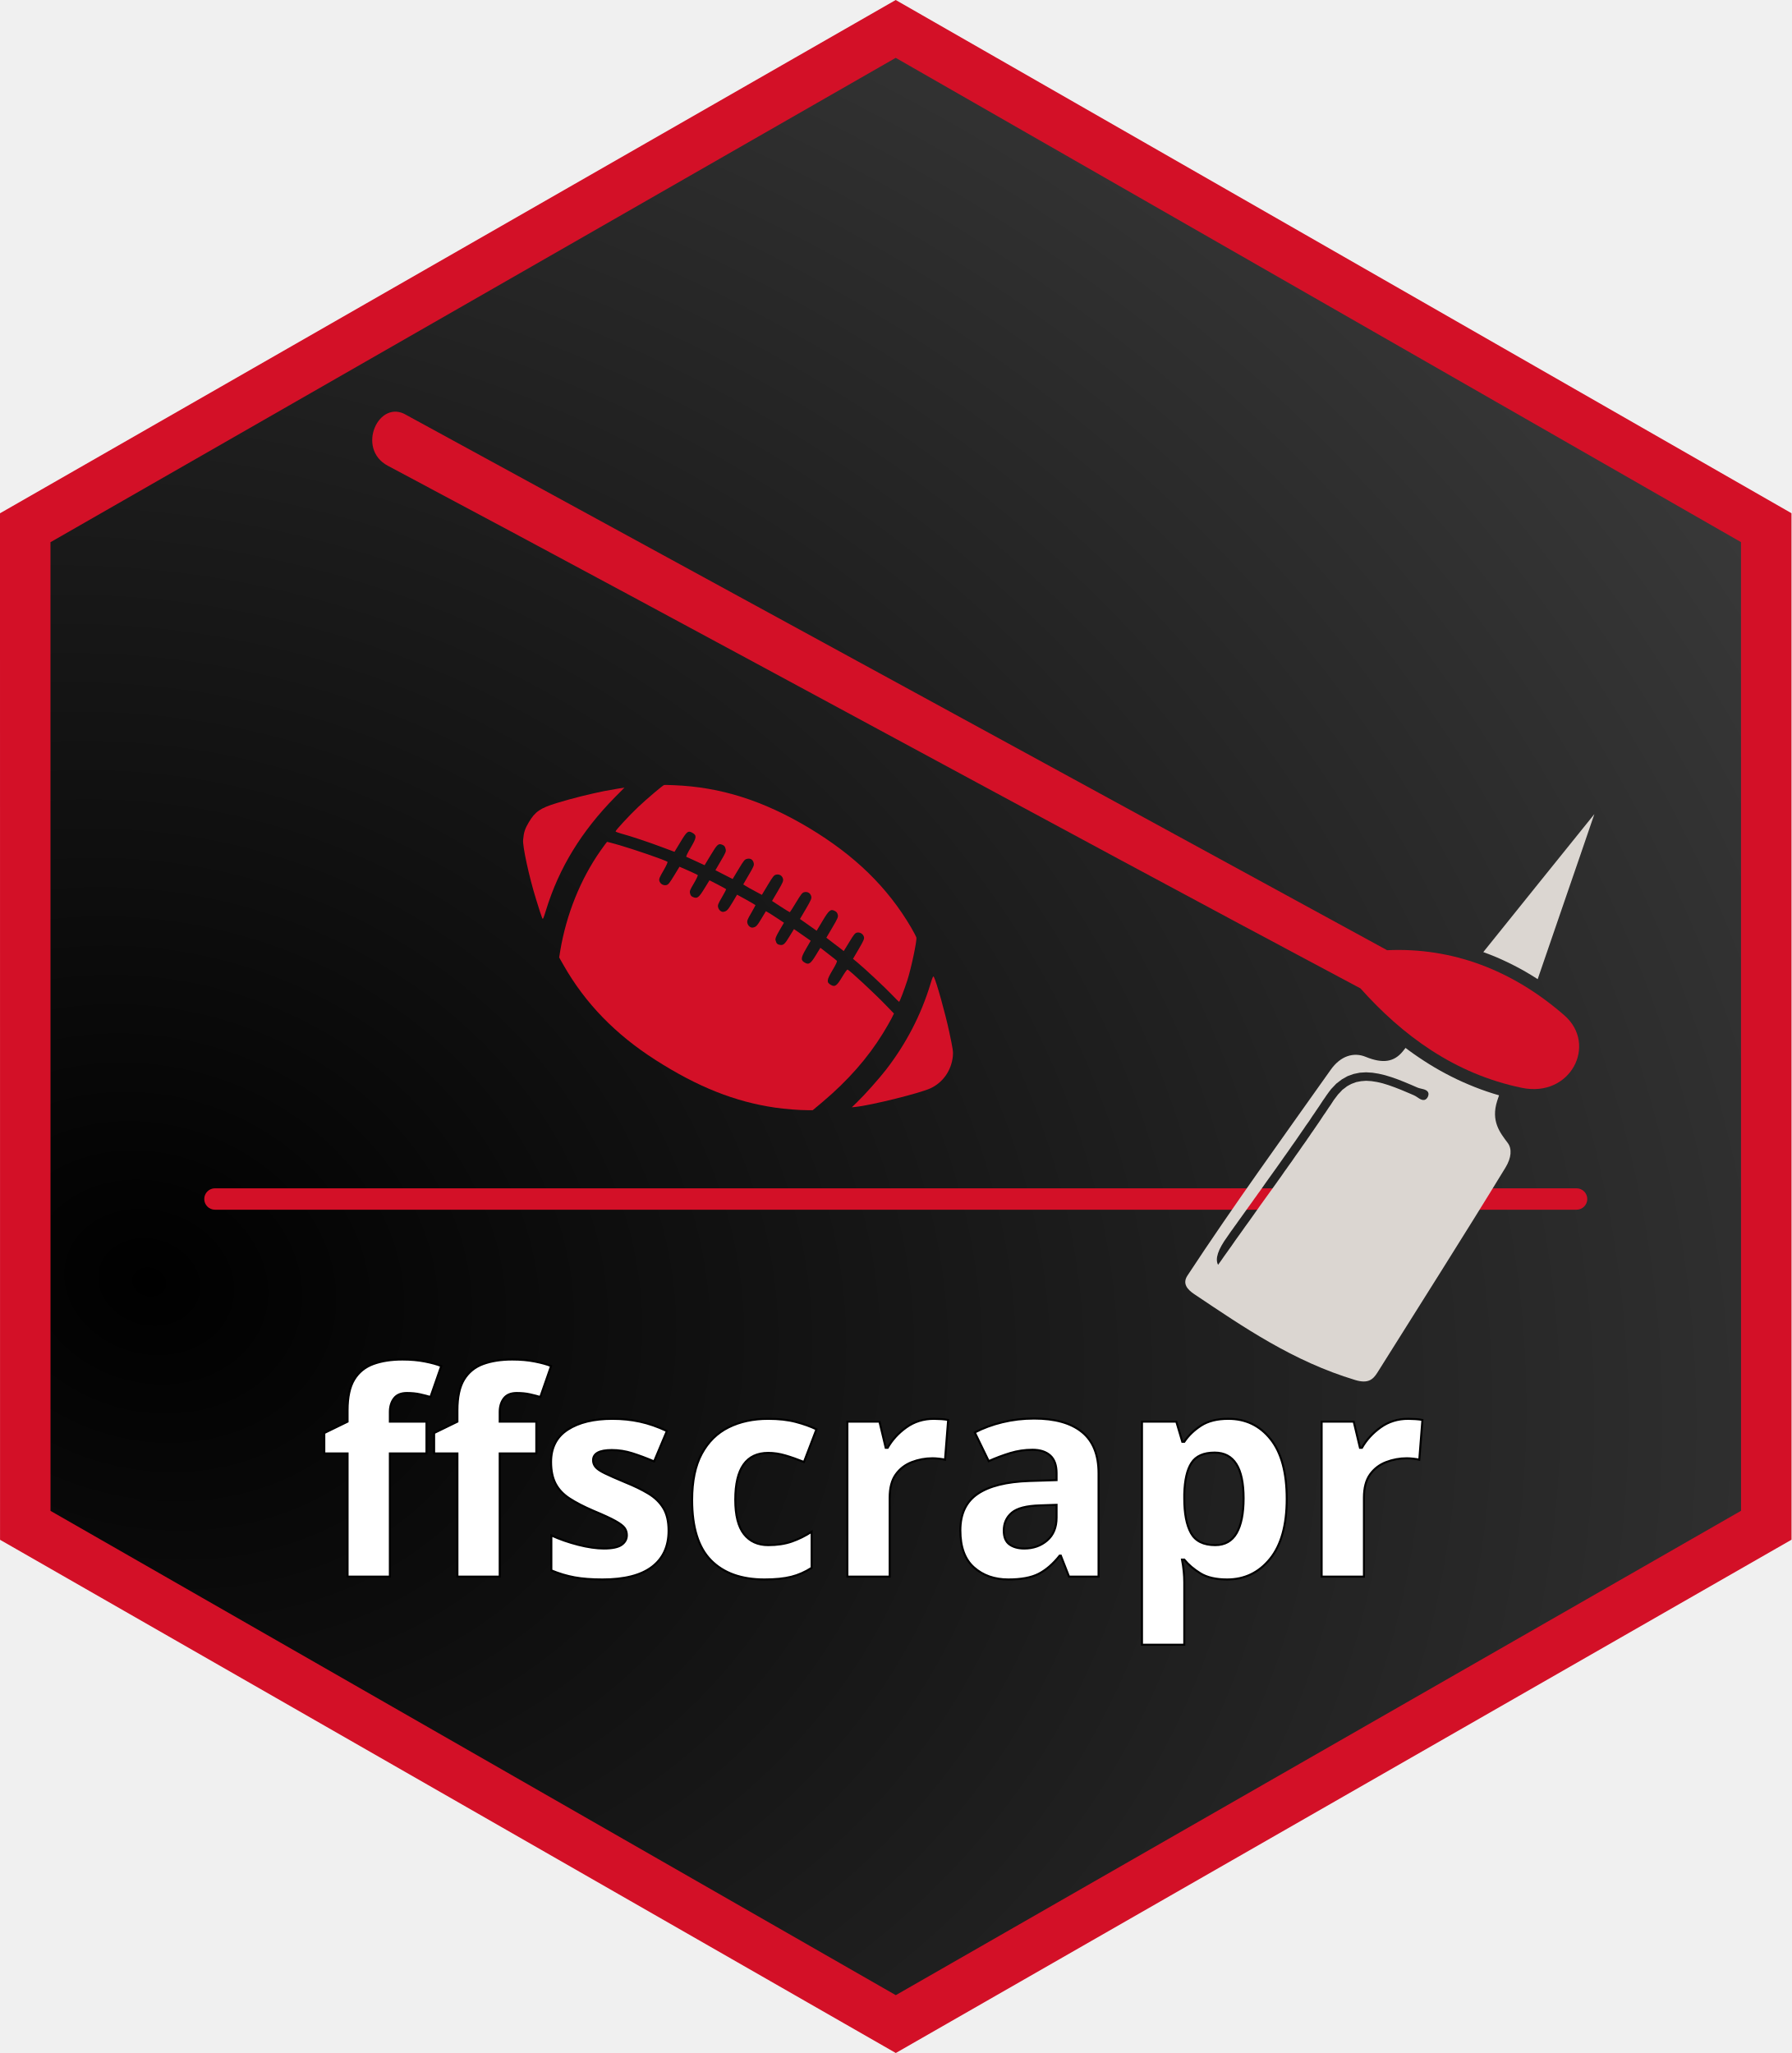
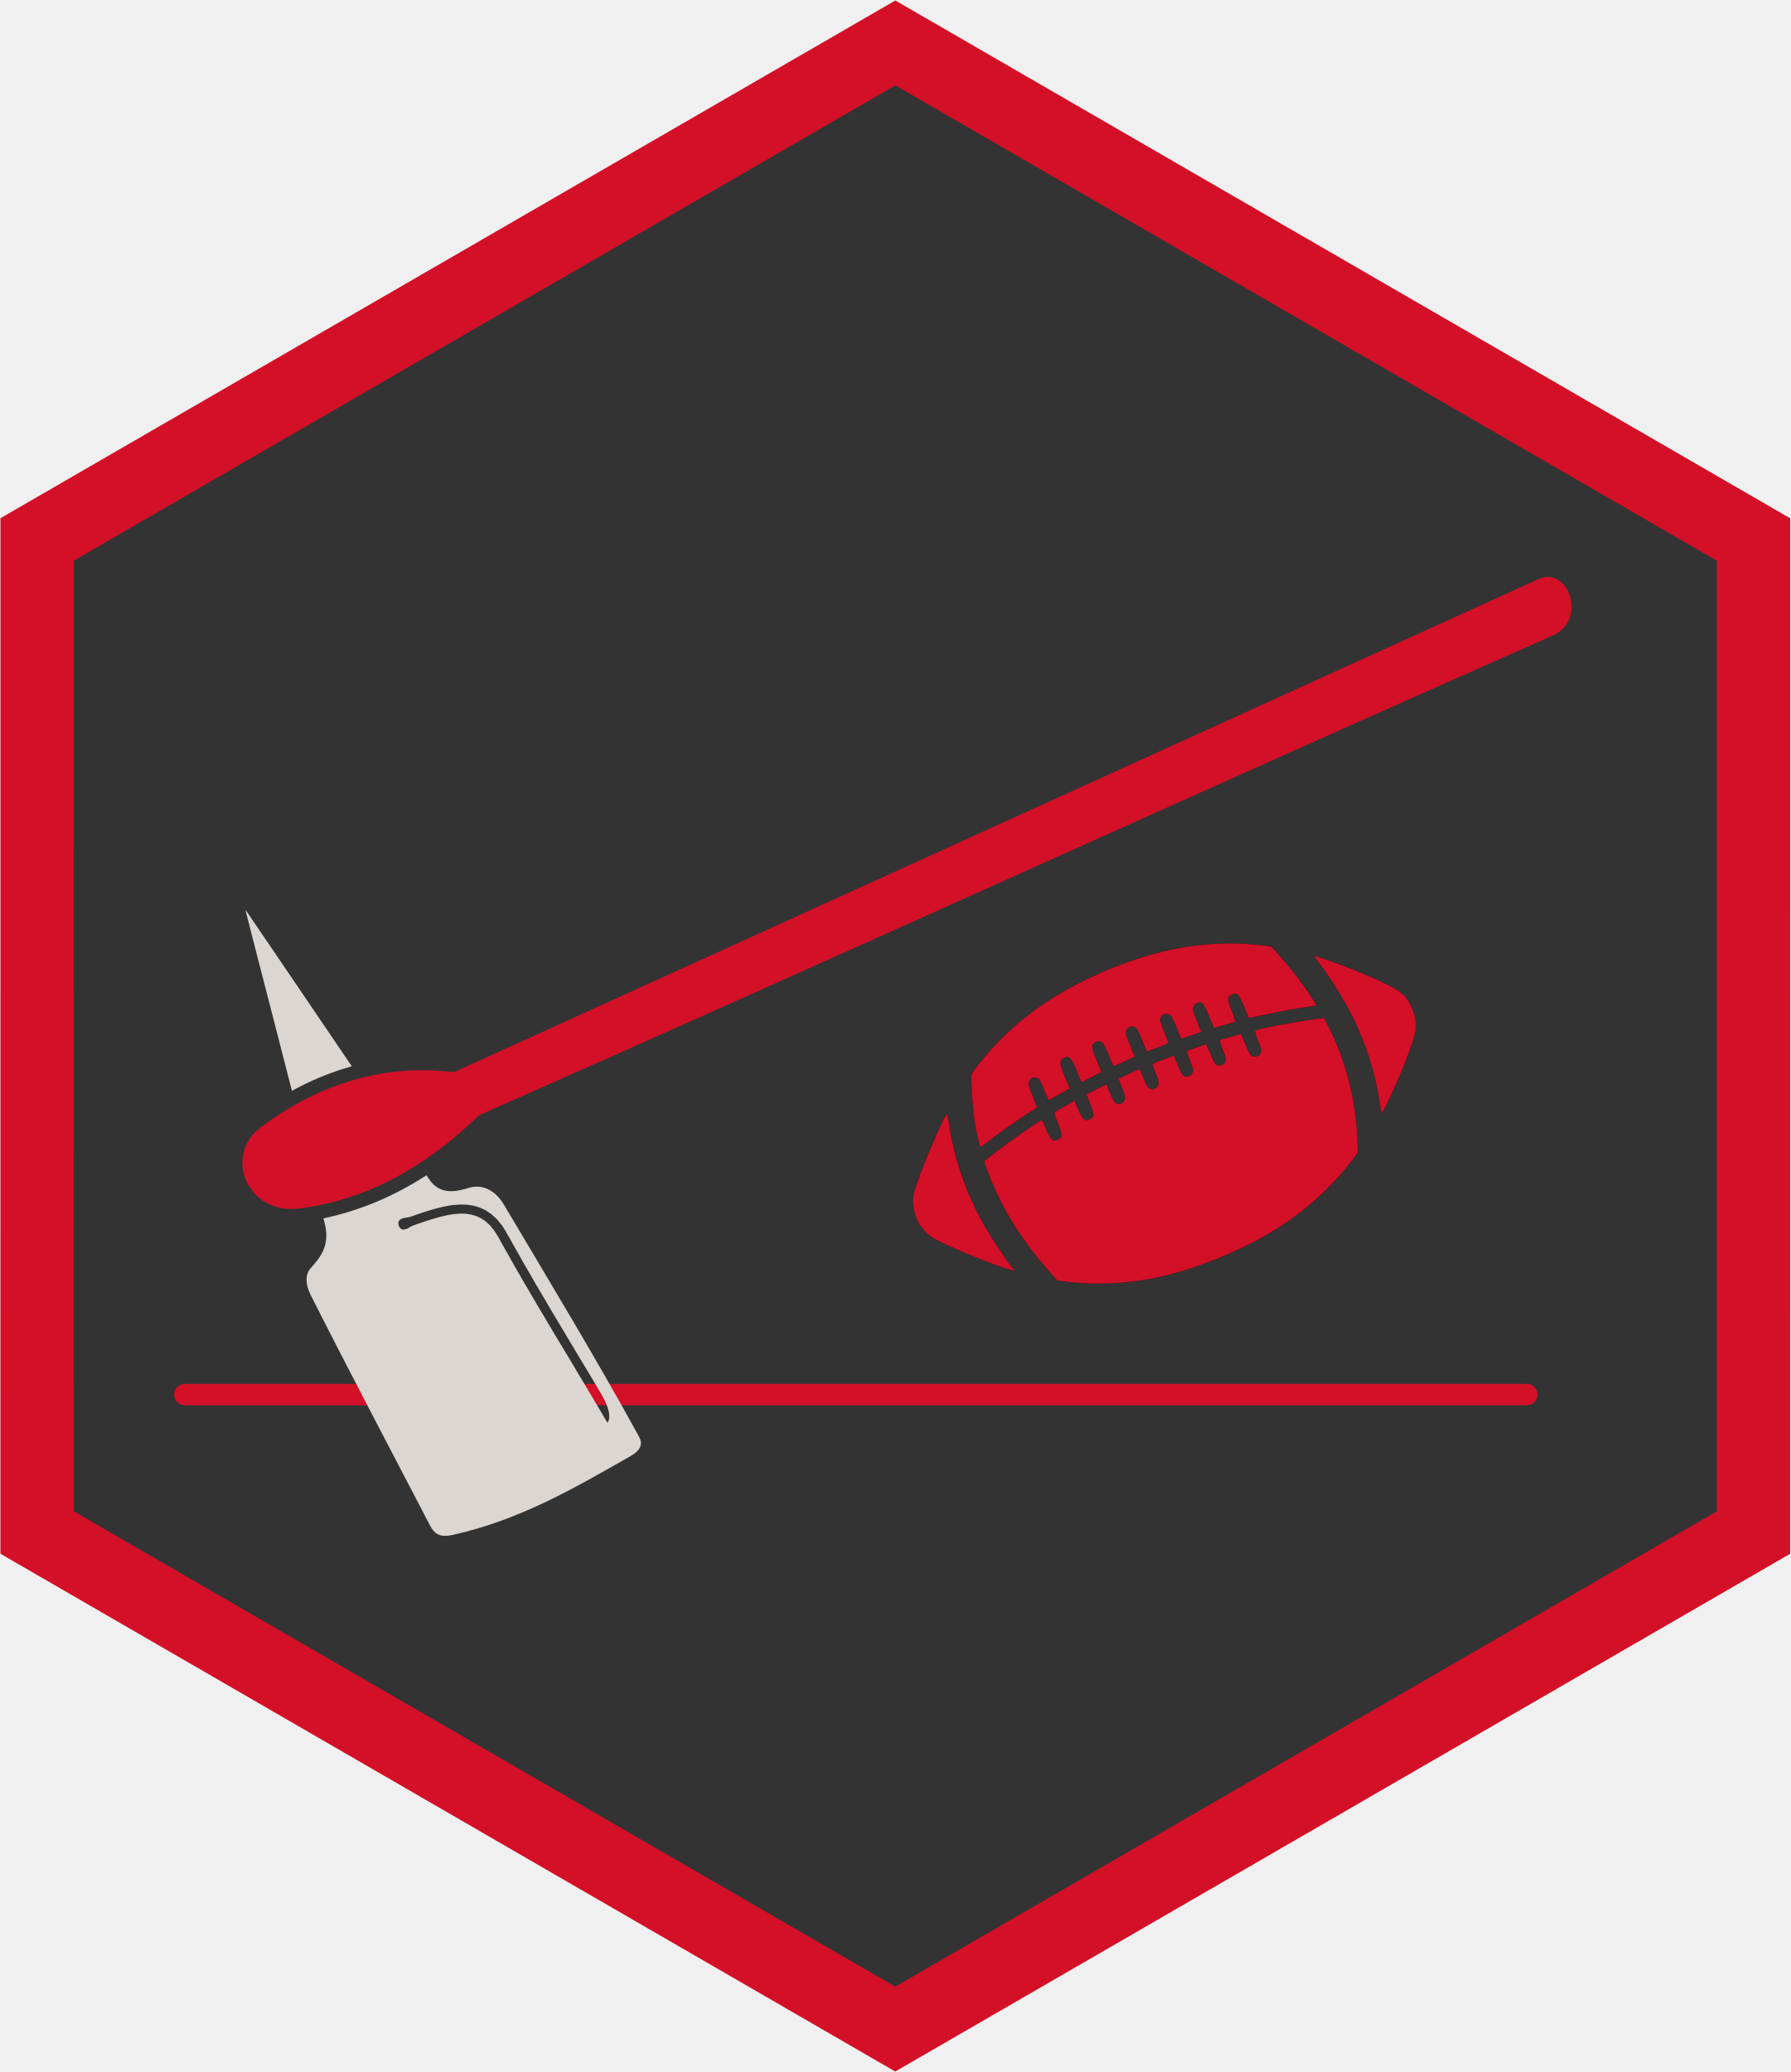
- <svg xmlns="http://www.w3.org/2000/svg" xmlns:xlink="http://www.w3.org/1999/xlink" version="1.1" id="Capa_1" x="0px" y="0px" viewBox="0 0 1683.24 1929.071" xml:space="preserve" width="1683.24" height="1929.071">
-   <defs id="defs39">
-     <radialGradient xlink:href="#linearGradient58324" id="radialGradient58326" cx="15.875" cy="175.127" fx="15.875" fy="175.127" r="107.68" gradientTransform="matrix(2.798147,0.9253449,-0.7737954,2.339878,172.4933,15.56589)" gradientUnits="userSpaceOnUse" />
-     <linearGradient id="linearGradient58324">
-       <stop style="stop-color:#000000;stop-opacity:1" offset="0" id="stop58320" />
-       <stop style="stop-color:#4d4d4d;stop-opacity:1" offset="1" id="stop58322" />
-     </linearGradient>
-     <marker orient="auto" refY="0" refX="0" id="Arrow2Lend" style="overflow:visible">
-       <path id="path1692" style="fill:#d31027;fill-opacity:1;fill-rule:evenodd;stroke:#d31027;stroke-width:0.625;stroke-linejoin:round;stroke-opacity:1" d="M 8.719,4.034 -2.207,0.016 8.719,-4.002 c -1.745,2.372 -1.735,5.617 -6e-7,8.035 z" transform="matrix(-0.8,0,0,-0.8,-0.8,0)" />
-     </marker>
-   </defs>
-   <path style="fill:url(#radialGradient58326);fill-opacity:1;stroke:#d31027;stroke-width:6.026;stroke-linecap:round;stroke-linejoin:miter;stroke-miterlimit:4;stroke-dasharray:none;stroke-opacity:1;paint-order:normal" id="path821" d="m 66.601,469.293 -0.005,-120.005 103.925,-60.007 103.93,59.998 0.005,120.005 -103.925,60.007 z" transform="matrix(7.869786,0,0,7.810999,-500.3853,-2232.396)" />
-   <rect style="fill:#d31027;fill-opacity:1;stroke:none;stroke-width:47.244;stroke-linecap:round;stroke-linejoin:miter;stroke-miterlimit:4;stroke-dasharray:none;stroke-dashoffset:0;stroke-opacity:1;paint-order:normal" id="rect4552" width="1299.431" height="20.105" x="191.905" y="1116.582" ry="10.053" />
-   <g transform="matrix(-0.3362707,0.1086631,0.1098456,0.3372577,806.5805,667.4423)" id="g14-39" style="fill:#d31027;fill-opacity:1;stroke:#000000;stroke-width:1.026">
-     <g transform="matrix(0.0997661,-0.00658435,-0.00663306,-0.09979668,1.96314,544.8839)" id="g12-2" style="fill:#d31027;fill-opacity:1;stroke:#000000;stroke-width:1.026">
-       <path d="m 7412.9,5004.9 c -120.7,-7.7 -291.2,-19.2 -377.5,-26.8 l -157.1,-15.3 306.6,-183.9 c 1086.4,-659.1 1904.5,-1454.2 2513.8,-2452.4 130.3,-212.7 143.7,-229.9 153.3,-182 5.7,30.6 23,264.4 34.5,523.1 32.6,620.8 3.8,1444.6 -55.6,1609.4 -65.1,187.8 -120.7,274 -260.6,413.8 -233.7,233.7 -387,291.2 -854.5,314.2 -377.5,21 -971.5,19.1 -1302.9,-0.1 z" id="path4" style="fill:#d31027;fill-opacity:1;stroke:#000000;stroke-width:1.026" />
-       <path d="M 5592.7,4707.9 C 4397.1,4357.3 3387.4,3736.5 2383.4,2732.5 1385.2,1732.4 751,703.5 406.1,-484.4 c -36.4,-126.4 -67.1,-256.7 -69,-289.3 -1.9,-74.7 333.4,-756.8 513.5,-1042.3 145.6,-229.9 335.3,-498.2 352.5,-498.2 5.8,1.9 67.1,101.5 136,224.2 124.5,222.2 538.4,864.1 689.8,1069.1 l 80.5,109.2 -212.6,214.7 c -182,183.9 -212.7,226.1 -212.7,277.8 0,82.4 72.8,155.2 155.2,155.2 51.7,0 92,-30.7 258.7,-195.4 l 199.2,-193.6 42.2,55.6 c 24.9,30.6 105.4,132.2 182,228 l 136,172.4 -222.2,224.2 c -203.1,205 -222.3,231.8 -222.3,295.1 0,53.6 13.4,80.5 55.6,116.9 90.1,78.5 143.7,53.6 383.2,-185.9 l 210.8,-208.8 176.3,205 176.3,205 -220.3,222.3 c -193.5,197.3 -218.4,229.9 -218.4,289.3 0,86.2 65.1,149.4 153.3,149.4 55.6,0 90.1,-26.8 277.8,-210.8 116.9,-115 218.4,-210.8 224.2,-210.8 5.7,0 93.9,90.1 197.3,201.2 l 187.8,203.1 -214.8,216.5 c -187.8,191.6 -212.7,224.2 -212.7,283.6 0,86.2 65.1,149.4 153.3,149.4 55.6,0 92,-26.8 279.7,-212.7 l 216.5,-214.6 149.4,136 c 82.4,72.8 174.4,160.9 205,193.5 l 57.5,59.4 -205,208.8 c -185.9,185.9 -205,214.6 -205,277.8 0,92 53.6,145.6 147.5,145.6 63.2,0 90,-19.2 285.5,-212.7 l 214.6,-212.7 193.5,168.6 193.5,168.6 -201.2,205 c -189.7,191.6 -201.2,206.9 -201.2,281.6 0,61.3 11.5,86.2 49.8,116.9 95.8,74.7 130.3,57.5 371.7,-182 l 226.1,-222.3 197.3,159 c 109.2,86.2 206.9,164.8 218.4,174.4 11.5,9.6 -55.6,90 -168.6,203.1 -220.3,222.3 -243.3,275.9 -151.4,367.9 99.6,99.6 136,84.3 377.5,-155.2 l 214.6,-210.8 293.1,201.2 c 306.6,212.7 745.3,492.4 963.7,613.1 70.9,40.2 128.4,80.5 128.4,90.1 0,24.9 -454.1,320 -737.6,479 -281.7,157.1 -779.8,400.4 -818.1,400.4 -13.3,-1.6 -124.4,-30.4 -245.1,-66.8 z" id="path6" style="fill:#d31027;fill-opacity:1;stroke:#000000;stroke-width:1.026" />
-       <path d="M 7401.4,3527.7 C 7000.9,3292 6361,2876.3 6255.6,2780.5 c -11.5,-9.6 51.7,-90 157.1,-197.3 147.5,-149.5 176.3,-187.8 176.3,-239.5 0,-82.4 -72.8,-155.2 -155.2,-155.2 -51.7,0 -92,30.7 -258.7,193.5 l -197.4,193.5 -201.2,-155.2 c -111.1,-86.2 -206.9,-166.7 -214.6,-176.3 -7.7,-11.5 61.3,-95.8 153.3,-187.8 147.5,-147.5 164.8,-172.4 164.8,-235.7 0,-53.6 -11.5,-80.5 -49.8,-109.2 -97.7,-76.6 -145.6,-57.5 -348.7,139.9 l -187.8,182 -185.8,-162.9 c -101.5,-90 -185.8,-168.6 -185.8,-176.3 0,-5.8 72.8,-86.2 162.9,-178.2 143.7,-145.6 162.9,-174.4 162.9,-235.7 0,-74.7 -51.7,-143.7 -109.2,-147.5 -88.1,-5.7 -122.6,15.3 -287.4,178.2 L 4677,1485.1 4473.9,1297.3 c -111.1,-105.4 -203.1,-193.5 -203.1,-199.3 0,-3.8 72.8,-84.3 162.9,-176.3 143.7,-145.6 162.9,-174.4 162.9,-235.7 0,-74.7 -51.7,-143.7 -111.1,-147.5 -84.3,-5.7 -120.7,15.3 -275.9,170.5 l -166.7,164.8 -42.2,-38.3 c -23,-19.2 -109.2,-113 -195.4,-205 L 3652,461.9 3818.7,293.3 c 134.1,-138 164.8,-180.1 164.8,-228 0,-88.1 -19.2,-120.7 -84.3,-147.5 -84.3,-36.4 -132.2,-9.6 -308.5,164.8 L 3435.5,233.9 3259,31.1 l -178.2,-205 172.4,-176.3 c 195.4,-199.2 216.5,-256.7 126.5,-344.9 -88.1,-90.1 -147.5,-69 -335.3,115 l -166.7,162.9 -160.9,-205 c -90,-115 -170.5,-218.4 -178.2,-233.7 -11.5,-17.2 38.3,-80.5 168.6,-210.8 220.3,-220.3 241.4,-274 147.5,-367.9 -92,-92 -147.5,-70.9 -348.7,128.4 -92,92 -174.4,160.9 -185.8,153.3 -49.8,-30.7 -544.1,-793.2 -768.3,-1186 l -139.9,-243.4 95.8,-111.1 c 51.7,-59.4 197.4,-208.8 321.9,-329.6 548,-530.7 1207.1,-982.9 1994.5,-1366.1 l 314.2,-151.4 128.4,32.6 c 208.8,51.7 580.5,176.3 825.8,277.8 992.5,408.1 1860.4,1032.7 2764.8,1992.6 867.9,917.8 1440.8,1912.1 1749.3,3023.4 l 65.1,235.7 -72.8,168.6 c -394.7,892.8 -986.7,1701.4 -1688,2304.9 -120.7,103.5 -224.2,187.8 -229.9,187.8 -7.7,0 -132.2,-70.9 -279.7,-155.2 z" id="path8" style="fill:#d31027;fill-opacity:1;stroke:#000000;stroke-width:1.026" />
-       <path d="m 143.7,-1898.3 c -34.5,-130.3 -55.6,-1013.6 -36.4,-1509.8 19.2,-482.8 24.9,-534.6 67.1,-653.3 130.3,-350.6 417.7,-601.6 770.2,-674.4 285.5,-61.3 1645.8,-57.5 2075,3.8 l 92,13.4 -162.9,93.9 c -249.1,141.8 -731.9,469.4 -965.6,651.4 -689.9,540.3 -1257,1176.4 -1703.4,1912.1 -103.5,170.5 -126.5,197.3 -136,162.9 z" id="path10" style="fill:#d31027;fill-opacity:1;stroke:#000000;stroke-width:1.026" />
+ <svg xmlns="http://www.w3.org/2000/svg" width="207.266mm" height="239.836mm" viewBox="0 0 207.266 239.836" version="1.1" id="svg51">
+   <defs id="defs45" />
+   <g id="layer1" transform="translate(-0.6613685,-55.57224)">
+     <path transform="matrix(-0.9558353,0,0,0.9578825,267.2893,-216.5573)" id="path821" style="fill:#333333;fill-opacity:1;stroke:#d31027;stroke-width:8.883;stroke-linecap:round;stroke-linejoin:miter;stroke-miterlimit:4;stroke-dasharray:none;stroke-opacity:1;paint-order:normal" d="m 66.601,469.293 -0.005,-120.005 103.925,-60.007 103.93,59.998 0.005,120.005 -103.925,60.007 z" />
+     <rect ry="1.233" y="215.765" x="-178.631" height="2.466" width="157.824" id="rect4552" style="fill:#d31027;fill-opacity:1;stroke:none;stroke-width:22.019;stroke-linecap:round;stroke-linejoin:miter;stroke-miterlimit:4;stroke-dasharray:none;stroke-dashoffset:0;stroke-opacity:1;paint-order:normal" transform="scale(-1,1)" />
+     <g style="fill:#d31027;fill-opacity:1;stroke:#000000;stroke-width:3.508" id="g14-39" transform="matrix(0.04302932,0.02136414,-0.02135335,0.04356203,124.616,152.0011)">
+       <g style="fill:#d31027;fill-opacity:1;stroke:#000000;stroke-width:3.508" id="g12-2" transform="matrix(0.0997661,-0.00658435,-0.00663306,-0.09979668,1.96314,544.8839)">
+         <path style="fill:#d31027;fill-opacity:1;stroke:#000000;stroke-width:3.508" id="path4" d="m 7412.9,5004.9 c -120.7,-7.7 -291.2,-19.2 -377.5,-26.8 l -157.1,-15.3 306.6,-183.9 c 1086.4,-659.1 1904.5,-1454.2 2513.8,-2452.4 130.3,-212.7 143.7,-229.9 153.3,-182 5.7,30.6 23,264.4 34.5,523.1 32.6,620.8 3.8,1444.6 -55.6,1609.4 -65.1,187.8 -120.7,274 -260.6,413.8 -233.7,233.7 -387,291.2 -854.5,314.2 -377.5,21 -971.5,19.1 -1302.9,-0.1 z" />
+         <path style="fill:#d31027;fill-opacity:1;stroke:#000000;stroke-width:3.508" id="path6" d="M 5592.7,4707.9 C 4397.1,4357.3 3387.4,3736.5 2383.4,2732.5 1385.2,1732.4 751,703.5 406.1,-484.4 c -36.4,-126.4 -67.1,-256.7 -69,-289.3 -1.9,-74.7 333.4,-756.8 513.5,-1042.3 145.6,-229.9 335.3,-498.2 352.5,-498.2 5.8,1.9 67.1,101.5 136,224.2 124.5,222.2 538.4,864.1 689.8,1069.1 l 80.5,109.2 -212.6,214.7 c -182,183.9 -212.7,226.1 -212.7,277.8 0,82.4 72.8,155.2 155.2,155.2 51.7,0 92,-30.7 258.7,-195.4 l 199.2,-193.6 42.2,55.6 c 24.9,30.6 105.4,132.2 182,228 l 136,172.4 -222.2,224.2 c -203.1,205 -222.3,231.8 -222.3,295.1 0,53.6 13.4,80.5 55.6,116.9 90.1,78.5 143.7,53.6 383.2,-185.9 l 210.8,-208.8 176.3,205 176.3,205 -220.3,222.3 c -193.5,197.3 -218.4,229.9 -218.4,289.3 0,86.2 65.1,149.4 153.3,149.4 55.6,0 90.1,-26.8 277.8,-210.8 116.9,-115 218.4,-210.8 224.2,-210.8 5.7,0 93.9,90.1 197.3,201.2 l 187.8,203.1 -214.8,216.5 c -187.8,191.6 -212.7,224.2 -212.7,283.6 0,86.2 65.1,149.4 153.3,149.4 55.6,0 92,-26.8 279.7,-212.7 l 216.5,-214.6 149.4,136 c 82.4,72.8 174.4,160.9 205,193.5 l 57.5,59.4 -205,208.8 c -185.9,185.9 -205,214.6 -205,277.8 0,92 53.6,145.6 147.5,145.6 63.2,0 90,-19.2 285.5,-212.7 l 214.6,-212.7 193.5,168.6 193.5,168.6 -201.2,205 c -189.7,191.6 -201.2,206.9 -201.2,281.6 0,61.3 11.5,86.2 49.8,116.9 95.8,74.7 130.3,57.5 371.7,-182 l 226.1,-222.3 197.3,159 c 109.2,86.2 206.9,164.8 218.4,174.4 11.5,9.6 -55.6,90 -168.6,203.1 -220.3,222.3 -243.3,275.9 -151.4,367.9 99.6,99.6 136,84.3 377.5,-155.2 l 214.6,-210.8 293.1,201.2 c 306.6,212.7 745.3,492.4 963.7,613.1 70.9,40.2 128.4,80.5 128.4,90.1 0,24.9 -454.1,320 -737.6,479 -281.7,157.1 -779.8,400.4 -818.1,400.4 -13.3,-1.6 -124.4,-30.4 -245.1,-66.8 z" />
+         <path style="fill:#d31027;fill-opacity:1;stroke:#000000;stroke-width:3.508" id="path8" d="M 7401.4,3527.7 C 7000.9,3292 6361,2876.3 6255.6,2780.5 c -11.5,-9.6 51.7,-90 157.1,-197.3 147.5,-149.5 176.3,-187.8 176.3,-239.5 0,-82.4 -72.8,-155.2 -155.2,-155.2 -51.7,0 -92,30.7 -258.7,193.5 l -197.4,193.5 -201.2,-155.2 c -111.1,-86.2 -206.9,-166.7 -214.6,-176.3 -7.7,-11.5 61.3,-95.8 153.3,-187.8 147.5,-147.5 164.8,-172.4 164.8,-235.7 0,-53.6 -11.5,-80.5 -49.8,-109.2 -97.7,-76.6 -145.6,-57.5 -348.7,139.9 l -187.8,182 -185.8,-162.9 c -101.5,-90 -185.8,-168.6 -185.8,-176.3 0,-5.8 72.8,-86.2 162.9,-178.2 143.7,-145.6 162.9,-174.4 162.9,-235.7 0,-74.7 -51.7,-143.7 -109.2,-147.5 -88.1,-5.7 -122.6,15.3 -287.4,178.2 L 4677,1485.1 4473.9,1297.3 c -111.1,-105.4 -203.1,-193.5 -203.1,-199.3 0,-3.8 72.8,-84.3 162.9,-176.3 143.7,-145.6 162.9,-174.4 162.9,-235.7 0,-74.7 -51.7,-143.7 -111.1,-147.5 -84.3,-5.7 -120.7,15.3 -275.9,170.5 l -166.7,164.8 -42.2,-38.3 c -23,-19.2 -109.2,-113 -195.4,-205 L 3652,461.9 3818.7,293.3 c 134.1,-138 164.8,-180.1 164.8,-228 0,-88.1 -19.2,-120.7 -84.3,-147.5 -84.3,-36.4 -132.2,-9.6 -308.5,164.8 L 3435.5,233.9 3259,31.1 l -178.2,-205 172.4,-176.3 c 195.4,-199.2 216.5,-256.7 126.5,-344.9 -88.1,-90.1 -147.5,-69 -335.3,115 l -166.7,162.9 -160.9,-205 c -90,-115 -170.5,-218.4 -178.2,-233.7 -11.5,-17.2 38.3,-80.5 168.6,-210.8 220.3,-220.3 241.4,-274 147.5,-367.9 -92,-92 -147.5,-70.9 -348.7,128.4 -92,92 -174.4,160.9 -185.8,153.3 -49.8,-30.7 -544.1,-793.2 -768.3,-1186 l -139.9,-243.4 95.8,-111.1 c 51.7,-59.4 197.4,-208.8 321.9,-329.6 548,-530.7 1207.1,-982.9 1994.5,-1366.1 l 314.2,-151.4 128.4,32.6 c 208.8,51.7 580.5,176.3 825.8,277.8 992.5,408.1 1860.4,1032.7 2764.8,1992.6 867.9,917.8 1440.8,1912.1 1749.3,3023.4 l 65.1,235.7 -72.8,168.6 c -394.7,892.8 -986.7,1701.4 -1688,2304.9 -120.7,103.5 -224.2,187.8 -229.9,187.8 -7.7,0 -132.2,-70.9 -279.7,-155.2 z" />
+         <path style="fill:#d31027;fill-opacity:1;stroke:#000000;stroke-width:3.508" id="path10" d="m 143.7,-1898.3 c -34.5,-130.3 -55.6,-1013.6 -36.4,-1509.8 19.2,-482.8 24.9,-534.6 67.1,-653.3 130.3,-350.6 417.7,-601.6 770.2,-674.4 285.5,-61.3 1645.8,-57.5 2075,3.8 l 92,13.4 -162.9,93.9 c -249.1,141.8 -731.9,469.4 -965.6,651.4 -689.9,540.3 -1257,1176.4 -1703.4,1912.1 -103.5,170.5 -126.5,197.3 -136,162.9 z" />
+       </g>
    </g>
-   </g>
-   <text xml:space="preserve" style="font-style:normal;font-weight:normal;font-size:40px;line-height:1.25;font-family:sans-serif;letter-spacing:0px;word-spacing:0px;fill:#ffffff;fill-opacity:1;stroke:#000000;stroke-width:1.89;stroke-miterlimit:4;stroke-dasharray:none" x="836.301" y="1481.451" id="text4532">
-     <tspan x="836.301" y="1481.451" style="font-style:normal;font-variant:normal;font-weight:bold;font-stretch:normal;font-size:266.667px;font-family:'Fira Code';-inkscape-font-specification:'Fira Code, Bold';font-variant-ligatures:normal;font-variant-caps:normal;font-variant-numeric:normal;font-feature-settings:normal;text-align:center;writing-mode:lr-tb;text-anchor:middle;fill:#ffffff;fill-opacity:1;stroke:#000000;stroke-width:1.89;stroke-miterlimit:4;stroke-dasharray:none" id="tspan4534">ffscrapr</tspan>
-   </text>
-   <g id="g4592" transform="matrix(1.406814,0.7532264,-0.7773814,1.338459,2542.459,-104.3129)" style="stroke-width:0.636">
-     <path style="fill:#d31027;fill-opacity:1;stroke-width:4.901" id="path2-0" d="m -248.505,981.474 c 27.882,-8.581 25.826,-44.954 0.268,-50.979 -40.089,-9.45 -77.461,-4.272 -109.622,15.905 -219.288,-1.81 -438.579,-3.612 -657.867,-5.422 -19.163,-1.219 -16.067,32.616 5.508,32.493 216.516,-0.64 433.555,1.659 650.071,1.019 35.082,13.038 72.998,18.907 111.641,6.983 z" />
-     <path style="fill:#dbd6d1;stroke-width:4.901" id="path4-3" d="m -292.567,814.127 c 6.754,34.835 13.231,69.746 19.968,104.624 l -0.954,-0.094 -3.779,-0.255 -3.812,-0.168 -3.768,-0.069 -3.724,0.031 -3.751,0.103 -3.71,0.209 -3.734,0.274 -3.618,0.401 -3.649,0.48 -1.222,0.174 c 5.279,-35.239 10.398,-70.491 15.751,-105.71 z m -39.928,203.715 c -1.003,0.679 -2.003,1.351 -3.078,2.002 -0.892,0.82 -1.859,1.621 -2.752,2.441 -0.784,0.969 -1.644,1.918 -2.428,2.887 -0.677,1.118 -1.284,2.27 -1.96,3.388 -0.497,1.294 -1.065,2.561 -1.562,3.854 -0.317,1.47 -0.706,2.913 -1.023,4.383 -0.201,1.597 -0.402,3.195 -0.53,4.82 -0.071,1.26 -0.142,2.519 -0.288,3.758 -0.063,1.238 -0.126,2.476 -0.191,3.721 -0.063,1.238 -0.2,2.455 -0.266,3.7 -0.063,1.238 -0.126,2.476 -0.263,3.693 -0.063,1.238 -0.128,2.483 -0.194,3.728 -0.137,1.218 -0.203,2.463 -0.34,3.68 -0.066,1.245 -0.128,2.483 -0.268,3.708 -0.066,1.245 -0.203,2.463 -0.268,3.708 -0.066,1.245 -0.203,2.463 -0.271,3.715 -0.137,1.217 -0.203,2.462 -0.34,3.68 -0.068,1.252 -0.206,2.47 -0.274,3.722 -0.137,1.217 -0.203,2.462 -0.343,3.687 -0.217,2.284 -0.365,4.603 -0.582,6.887 l -0.387,4.231 c -0.137,1.218 -0.206,2.47 -0.346,3.695 -0.068,1.252 -0.206,2.47 -0.346,3.694 -0.208,2.477 -0.417,4.954 -0.625,7.431 -0.14,1.225 -0.28,2.449 -0.349,3.702 -0.14,1.225 -0.28,2.449 -0.351,3.709 -0.486,4.919 -0.903,9.873 -1.395,14.806 -0.066,1.245 -0.206,2.47 -0.349,3.702 -0.068,1.252 -0.208,2.477 -0.349,3.702 -0.068,1.252 -0.208,2.477 -0.277,3.729 -1.011,9.724 0.237,15.713 3.594,17.926 0.231,-2.106 0.393,-4.246 0.551,-6.379 0.137,-1.217 0.206,-2.47 0.346,-3.694 0.041,-0.751 0.082,-1.503 0.195,-2.227 0.025,-0.494 0.052,-0.995 0.148,-1.461 0.068,-1.252 0.208,-2.477 0.277,-3.729 0.137,-1.218 0.206,-2.47 0.346,-3.694 0.14,-1.225 0.208,-2.477 0.346,-3.695 0.208,-2.477 0.417,-4.954 0.697,-7.403 0.349,-3.702 0.623,-7.424 0.971,-11.125 0.14,-1.225 0.28,-2.449 0.351,-3.709 0.42,-4.103 0.766,-8.227 1.186,-12.33 0.071,-0.831 0.14,-1.654 0.211,-2.484 0.068,-1.252 0.208,-2.477 0.346,-3.694 0.071,-1.26 0.211,-2.484 0.28,-3.736 0.137,-1.218 0.278,-2.442 0.346,-3.695 0.14,-1.225 0.208,-2.477 0.349,-3.702 0.068,-1.252 0.208,-2.477 0.277,-3.729 0.14,-1.225 0.206,-2.47 0.346,-3.695 0.068,-1.252 0.206,-2.47 0.274,-3.722 0.14,-1.225 0.208,-2.477 0.346,-3.694 0.068,-1.252 0.134,-2.497 0.274,-3.722 0.066,-1.245 0.134,-2.497 0.271,-3.715 0.066,-1.245 0.203,-2.463 0.271,-3.715 0.066,-1.245 0.134,-2.497 0.271,-3.715 0.068,-1.252 0.131,-2.49 0.197,-3.735 0.14,-1.225 0.206,-2.47 0.271,-3.715 0.066,-1.245 0.131,-2.49 0.268,-3.708 l 0.172,-3.671 c 0.148,-1.461 0.369,-2.894 0.517,-4.355 0.306,-1.227 0.612,-2.454 0.846,-3.709 0.478,-1.029 0.88,-2.079 1.286,-3.136 0.508,-0.894 1.019,-1.795 1.599,-2.661 0.619,-0.752 1.24,-1.512 1.862,-2.271 0.738,-0.632 1.478,-1.272 2.216,-1.904 0.793,-0.562 1.655,-1.089 2.448,-1.65 0.917,-0.456 1.91,-0.892 2.827,-1.348 0.976,-0.393 2.023,-0.758 3.07,-1.123 l 3.325,-0.926 c 1.166,-0.245 2.407,-0.47 3.577,-0.722 1.233,-0.203 2.465,-0.406 3.77,-0.582 l 3.897,-0.483 c 1.294,-0.147 2.662,-0.273 4.027,-0.392 1.365,-0.119 2.734,-0.246 4.099,-0.365 0.077,0.013 0.086,-0.01 0.166,0 2.22,-0.196 5.004,0.931 6.653,-0.572 1.276,-1.176 0.968,-4.239 -0.493,-5.163 -1.928,-1.21 -4.517,0.378 -6.739,0.581 -1.368,0.126 -2.811,0.232 -4.179,0.359 -1.371,0.134 -2.745,0.274 -4.116,0.408 -1.379,0.155 -2.684,0.331 -4.063,0.486 -1.318,0.211 -2.634,0.416 -3.953,0.627 -1.26,0.275 -2.593,0.522 -3.85,0.79 -1.208,0.353 -2.485,0.671 -3.692,1.024 -1.158,0.438 -2.385,0.841 -3.543,1.279 -1.114,0.537 -2.227,1.075 -3.341,1.613 z m 74.581,-25.826 0.707,3.53 c 2.689,12.613 10.675,16.132 17.797,19.476 3.934,1.848 6.308,6.818 6.153,13.86 -1.021,48.859 -3,97.696 -4.583,146.537 -0.169,5.082 -1.521,8.712 -9.117,10.3 -37.292,7.782 -72.18,3.735 -107.395,0.156 -4.924,-0.496 -9.301,-2.201 -8.959,-8.033 2.709,-50.462 7.674,-100.785 12.076,-151.142 0.883,-10.466 6.486,-16.251 13.968,-17.049 10.835,-1.153 15.996,-5.358 17.299,-13.477 l 0.388,-2.73 2.331,0.375 3.608,0.486 3.633,0.421 3.66,0.349 3.685,0.285 3.715,0.205 3.668,0.113 3.701,0.027 3.732,-0.052 3.762,-0.131 3.718,-0.231 3.754,-0.324 3.784,-0.403 3.82,-0.497 3.778,-0.603 3.817,-0.704 z" />
+     <g style="stroke-width:2.254" transform="matrix(-0.1913042,0.08511957,0.0881093,0.1843678,-98.64429,35.65275)" id="g4592">
+       <path d="m -248.505,981.474 c 27.882,-8.581 25.826,-44.954 0.268,-50.979 -40.089,-9.45 -77.461,-4.272 -109.622,15.905 -219.288,-1.81 -438.579,-3.612 -657.867,-5.422 -19.163,-1.219 -16.067,32.616 5.508,32.493 216.516,-0.64 433.555,1.659 650.071,1.019 35.082,13.038 72.998,18.907 111.641,6.983 z" id="path2-0" style="fill:#d31027;fill-opacity:1;stroke-width:17.354" />
+       <path d="m -292.567,814.127 c 6.754,34.835 13.231,69.746 19.968,104.624 l -0.954,-0.094 -3.779,-0.255 -3.812,-0.168 -3.768,-0.069 -3.724,0.031 -3.751,0.103 -3.71,0.209 -3.734,0.274 -3.618,0.401 -3.649,0.48 -1.222,0.174 c 5.279,-35.239 10.398,-70.491 15.751,-105.71 z m -39.928,203.715 c -1.003,0.679 -2.003,1.351 -3.078,2.002 -0.892,0.82 -1.859,1.621 -2.752,2.441 -0.784,0.969 -1.644,1.918 -2.428,2.887 -0.677,1.118 -1.284,2.27 -1.96,3.388 -0.497,1.294 -1.065,2.561 -1.562,3.854 -0.317,1.47 -0.706,2.913 -1.023,4.383 -0.201,1.597 -0.402,3.195 -0.53,4.82 -0.071,1.26 -0.142,2.519 -0.288,3.758 -0.063,1.238 -0.126,2.476 -0.191,3.721 -0.063,1.238 -0.2,2.455 -0.266,3.7 -0.063,1.238 -0.126,2.476 -0.263,3.693 -0.063,1.238 -0.128,2.483 -0.194,3.728 -0.137,1.218 -0.203,2.463 -0.34,3.68 -0.066,1.245 -0.128,2.483 -0.268,3.708 -0.066,1.245 -0.203,2.463 -0.268,3.708 -0.066,1.245 -0.203,2.463 -0.271,3.715 -0.137,1.217 -0.203,2.462 -0.34,3.68 -0.068,1.252 -0.206,2.47 -0.274,3.722 -0.137,1.217 -0.203,2.462 -0.343,3.687 -0.217,2.284 -0.365,4.603 -0.582,6.887 l -0.387,4.231 c -0.137,1.218 -0.206,2.47 -0.346,3.695 -0.068,1.252 -0.206,2.47 -0.346,3.694 -0.208,2.477 -0.417,4.954 -0.625,7.431 -0.14,1.225 -0.28,2.449 -0.349,3.702 -0.14,1.225 -0.28,2.449 -0.351,3.709 -0.486,4.919 -0.903,9.873 -1.395,14.806 -0.066,1.245 -0.206,2.47 -0.349,3.702 -0.068,1.252 -0.208,2.477 -0.349,3.702 -0.068,1.252 -0.208,2.477 -0.277,3.729 -1.011,9.724 0.237,15.713 3.594,17.926 0.231,-2.106 0.393,-4.246 0.551,-6.379 0.137,-1.217 0.206,-2.47 0.346,-3.694 0.041,-0.751 0.082,-1.503 0.195,-2.227 0.025,-0.494 0.052,-0.995 0.148,-1.461 0.068,-1.252 0.208,-2.477 0.277,-3.729 0.137,-1.218 0.206,-2.47 0.346,-3.694 0.14,-1.225 0.208,-2.477 0.346,-3.695 0.208,-2.477 0.417,-4.954 0.697,-7.403 0.349,-3.702 0.623,-7.424 0.971,-11.125 0.14,-1.225 0.28,-2.449 0.351,-3.709 0.42,-4.103 0.766,-8.227 1.186,-12.33 0.071,-0.831 0.14,-1.654 0.211,-2.484 0.068,-1.252 0.208,-2.477 0.346,-3.694 0.071,-1.26 0.211,-2.484 0.28,-3.736 0.137,-1.218 0.278,-2.442 0.346,-3.695 0.14,-1.225 0.208,-2.477 0.349,-3.702 0.068,-1.252 0.208,-2.477 0.277,-3.729 0.14,-1.225 0.206,-2.47 0.346,-3.695 0.068,-1.252 0.206,-2.47 0.274,-3.722 0.14,-1.225 0.208,-2.477 0.346,-3.694 0.068,-1.252 0.134,-2.497 0.274,-3.722 0.066,-1.245 0.134,-2.497 0.271,-3.715 0.066,-1.245 0.203,-2.463 0.271,-3.715 0.066,-1.245 0.134,-2.497 0.271,-3.715 0.068,-1.252 0.131,-2.49 0.197,-3.735 0.14,-1.225 0.206,-2.47 0.271,-3.715 0.066,-1.245 0.131,-2.49 0.268,-3.708 l 0.172,-3.671 c 0.148,-1.461 0.369,-2.894 0.517,-4.355 0.306,-1.227 0.612,-2.454 0.846,-3.709 0.478,-1.029 0.88,-2.079 1.286,-3.136 0.508,-0.894 1.019,-1.795 1.599,-2.661 0.619,-0.752 1.24,-1.512 1.862,-2.271 0.738,-0.632 1.478,-1.272 2.216,-1.904 0.793,-0.562 1.655,-1.089 2.448,-1.65 0.917,-0.456 1.91,-0.892 2.827,-1.348 0.976,-0.393 2.023,-0.758 3.07,-1.123 l 3.325,-0.926 c 1.166,-0.245 2.407,-0.47 3.577,-0.722 1.233,-0.203 2.465,-0.406 3.77,-0.582 l 3.897,-0.483 c 1.294,-0.147 2.662,-0.273 4.027,-0.392 1.365,-0.119 2.734,-0.246 4.099,-0.365 0.077,0.013 0.086,-0.01 0.166,0 2.22,-0.196 5.004,0.931 6.653,-0.572 1.276,-1.176 0.968,-4.239 -0.493,-5.163 -1.928,-1.21 -4.517,0.378 -6.739,0.581 -1.368,0.126 -2.811,0.232 -4.179,0.359 -1.371,0.134 -2.745,0.274 -4.116,0.408 -1.379,0.155 -2.684,0.331 -4.063,0.486 -1.318,0.211 -2.634,0.416 -3.953,0.627 -1.26,0.275 -2.593,0.522 -3.85,0.79 -1.208,0.353 -2.485,0.671 -3.692,1.024 -1.158,0.438 -2.385,0.841 -3.543,1.279 -1.114,0.537 -2.227,1.075 -3.341,1.613 z m 74.581,-25.826 0.707,3.53 c 2.689,12.613 10.675,16.132 17.797,19.476 3.934,1.848 6.308,6.818 6.153,13.86 -1.021,48.859 -3,97.696 -4.583,146.537 -0.169,5.082 -1.521,8.712 -9.117,10.3 -37.292,7.782 -72.18,3.735 -107.395,0.156 -4.924,-0.496 -9.301,-2.201 -8.959,-8.033 2.709,-50.462 7.674,-100.785 12.076,-151.142 0.883,-10.466 6.486,-16.251 13.968,-17.049 10.835,-1.153 15.996,-5.358 17.299,-13.477 l 0.388,-2.73 2.331,0.375 3.608,0.486 3.633,0.421 3.66,0.349 3.685,0.285 3.715,0.205 3.668,0.113 3.701,0.027 3.732,-0.052 3.762,-0.131 3.718,-0.231 3.754,-0.324 3.784,-0.403 3.82,-0.497 3.778,-0.603 3.817,-0.704 z" id="path4-3" style="fill:#dbd6d1;stroke-width:17.354" />
+     </g>
+     <text xml:space="preserve" style="font-weight:bold;font-size:176.389px;line-height:1.25;font-family:'IBM Plex Sans';-inkscape-font-specification:'IBM Plex Sans Bold';fill:#333333;fill-opacity:1;stroke:#e5e5e5;stroke-width:1;stroke-miterlimit:4;stroke-dasharray:none;stroke-opacity:1;" x="284.348" y="235.967" id="text929">
+       <tspan id="tspan927" x="284.348" y="235.967" style="font-size:176.389px;fill:#333333;fill-opacity:1;stroke:#e5e5e5;stroke-width:1;stroke-miterlimit:4;stroke-dasharray:none;stroke-opacity:1;">ffscrapr</tspan>
+     </text>
  </g>
</svg>
